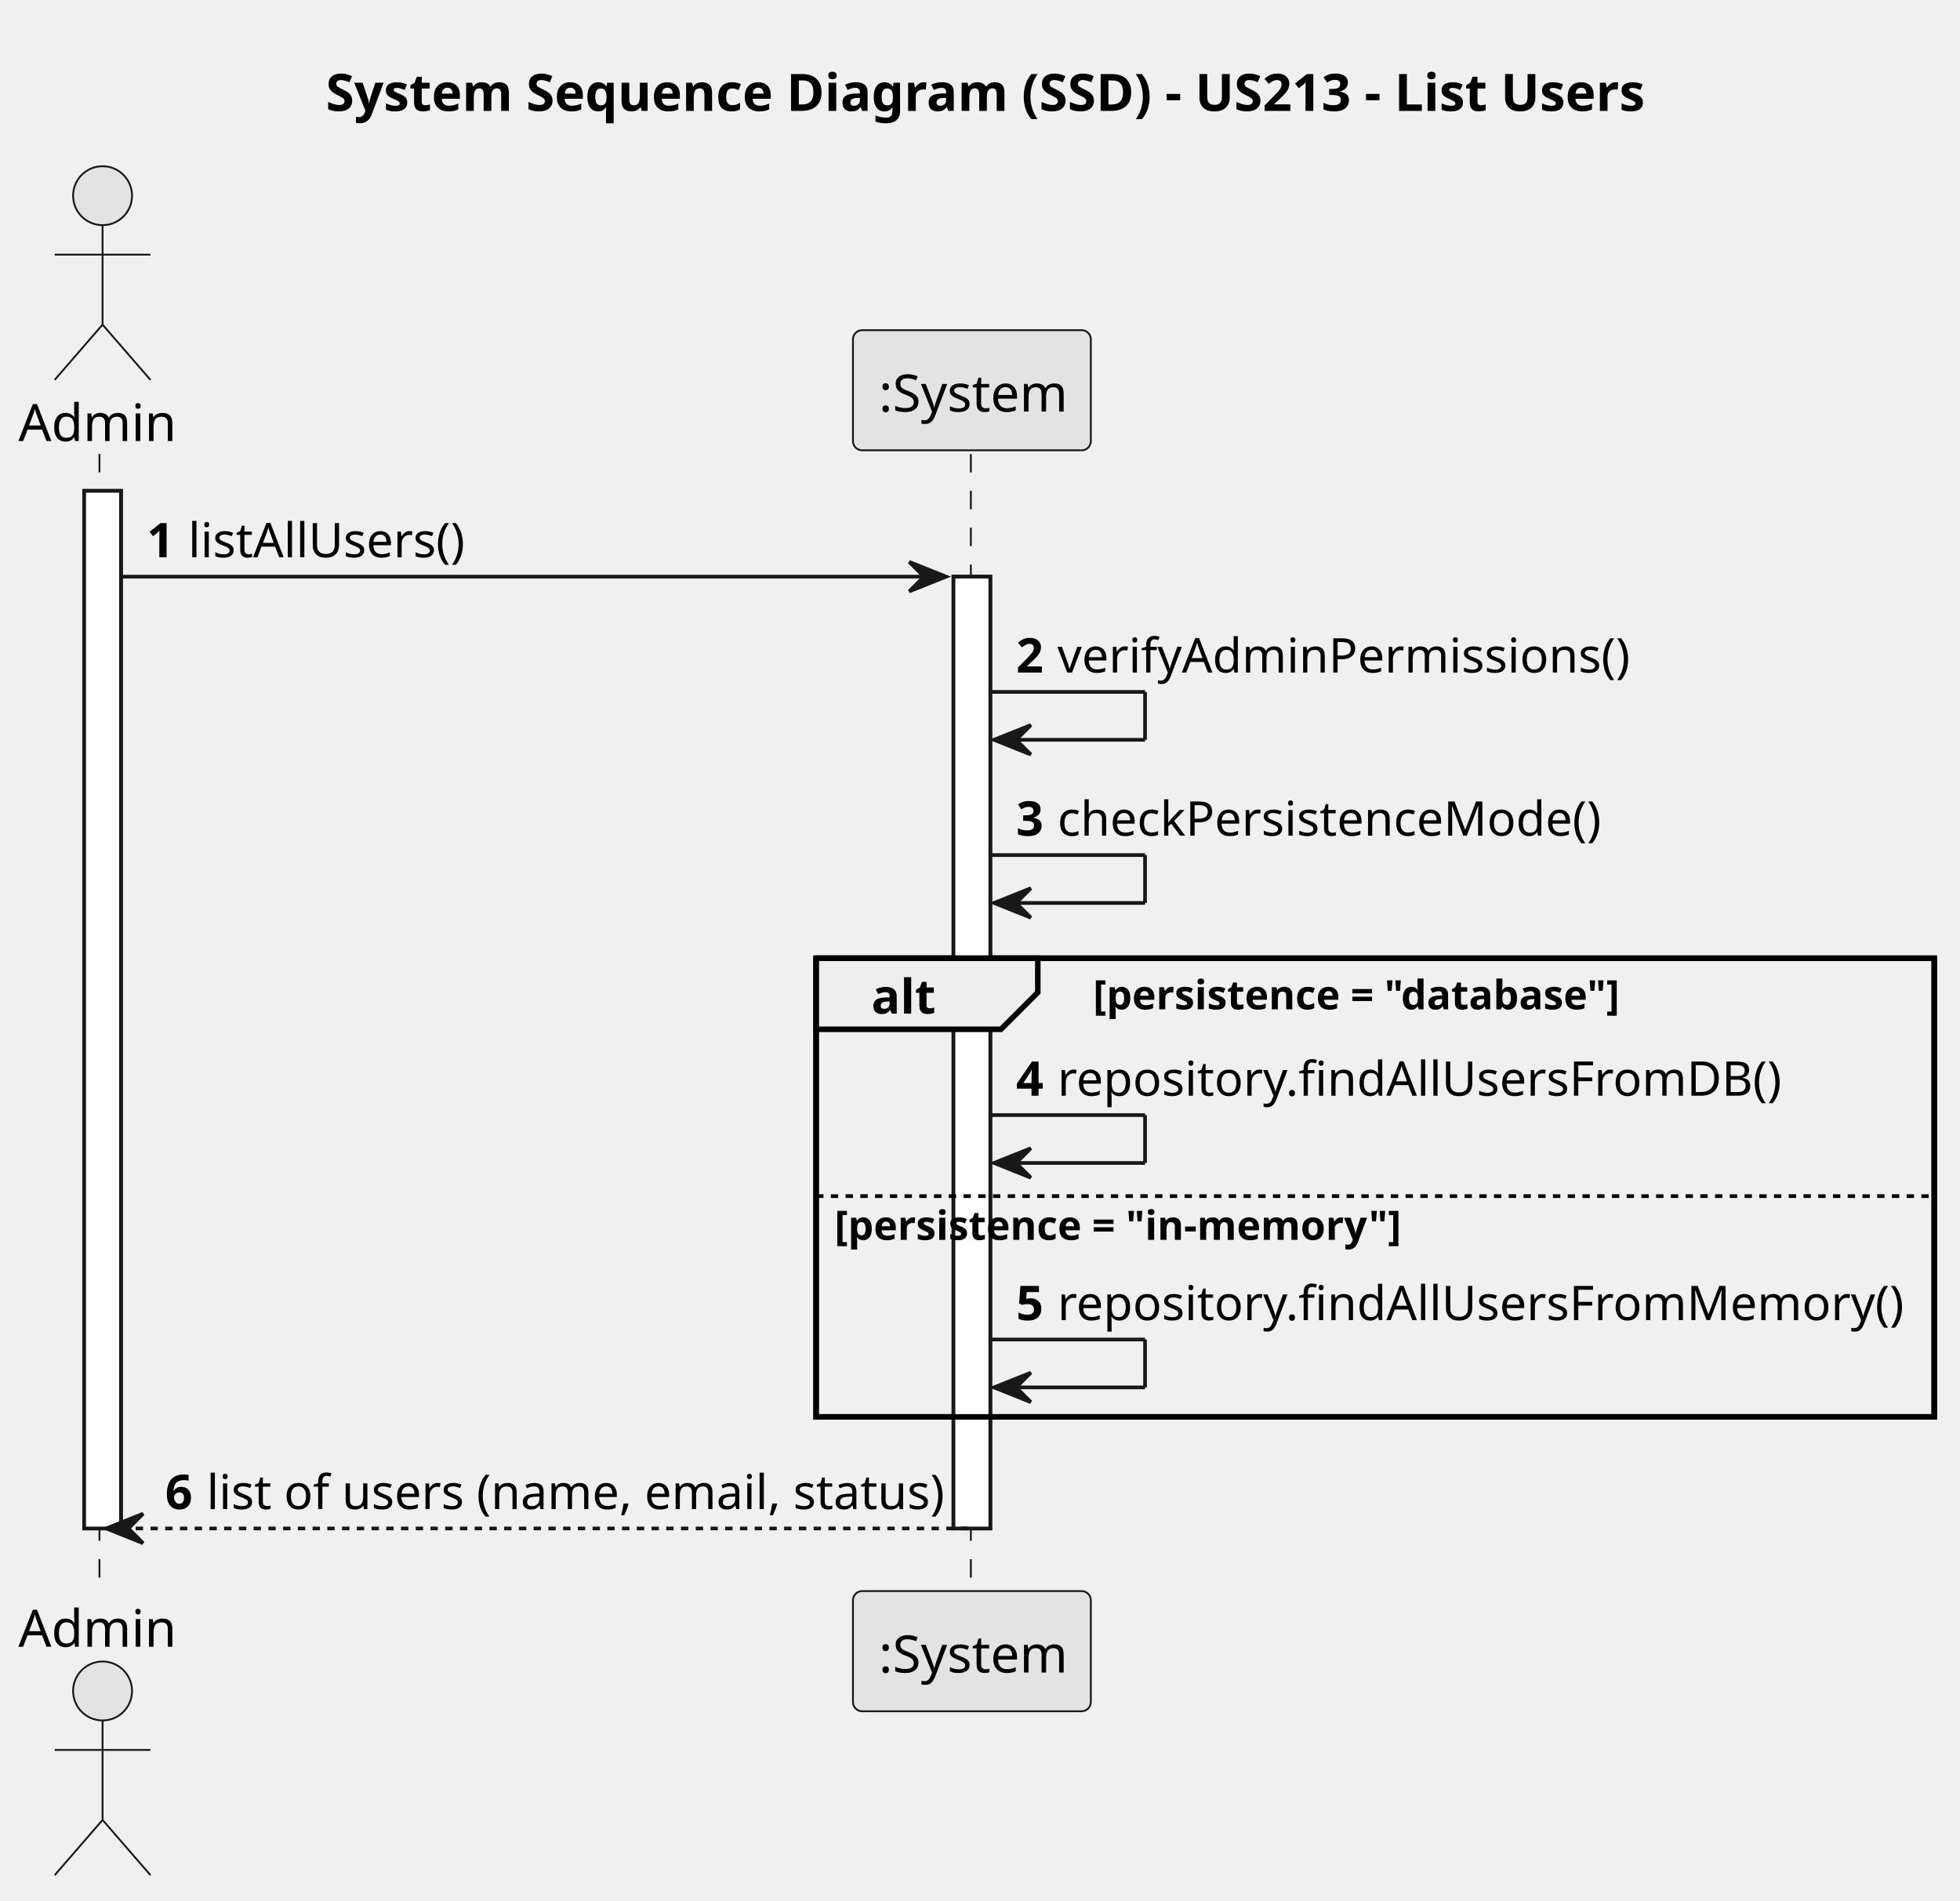
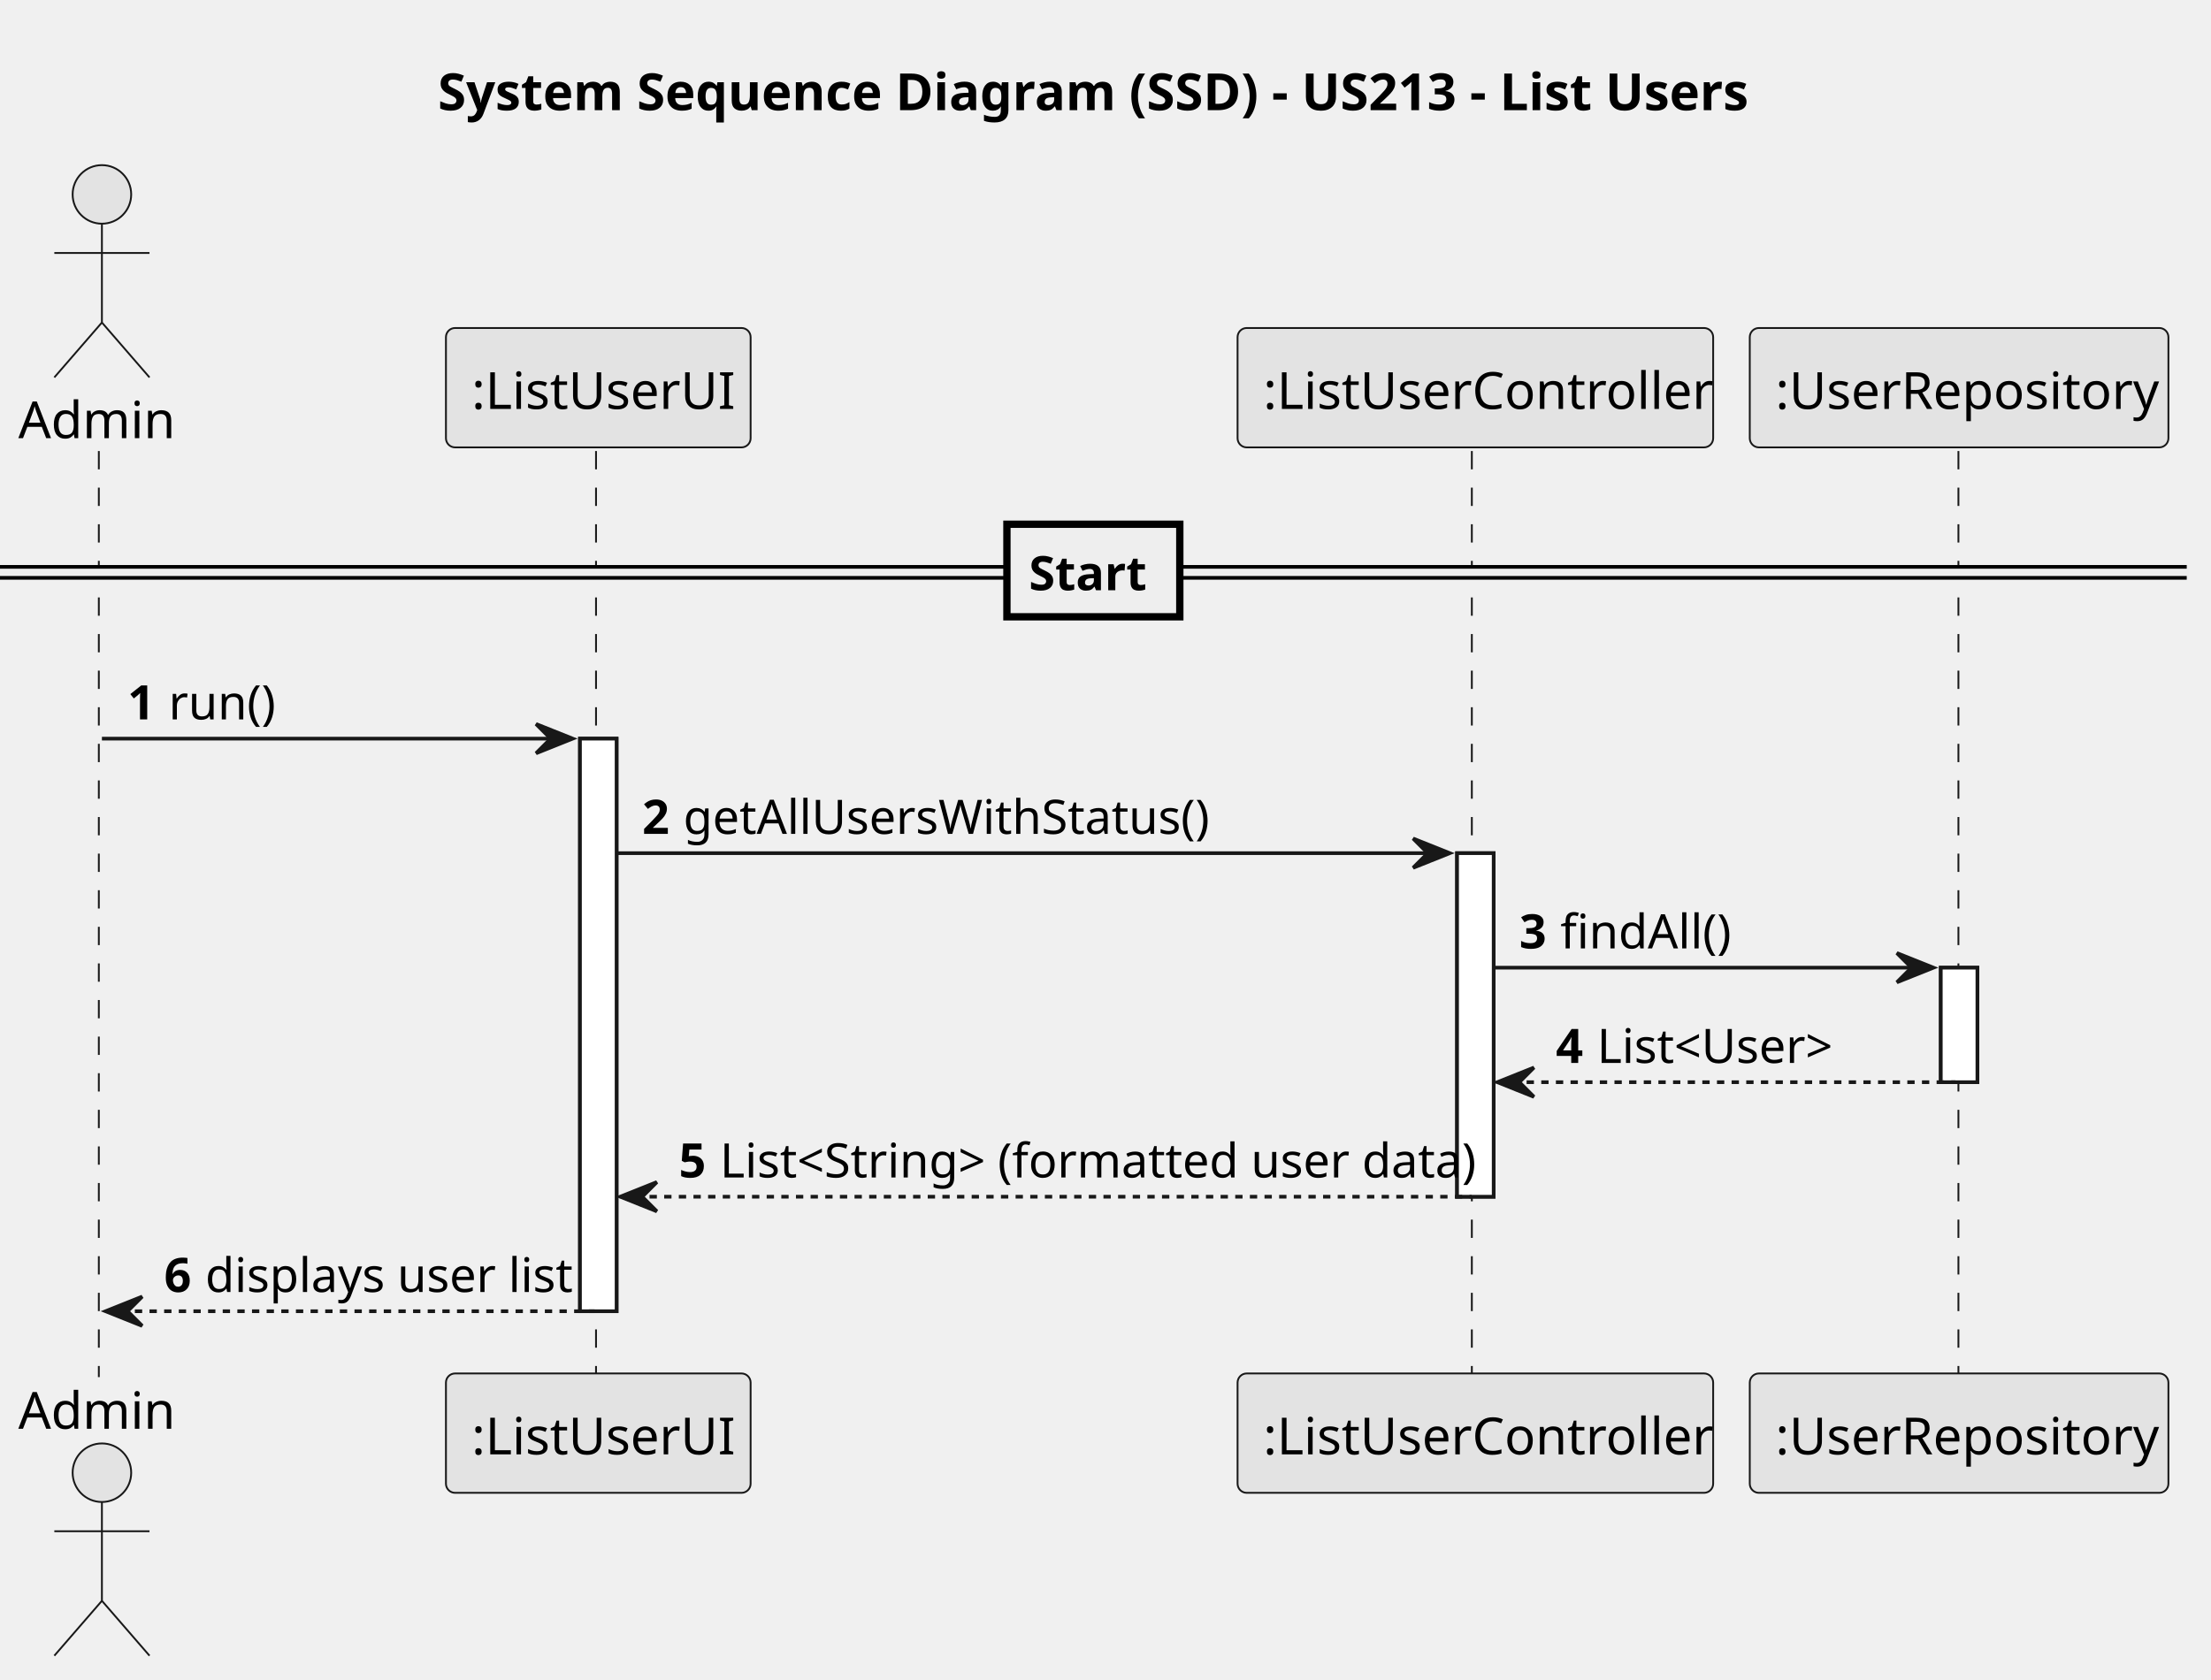
- <svg xmlns="http://www.w3.org/2000/svg" contentStyleType="text/css" height="516px" preserveAspectRatio="none" style="width:532px;height:516px;background:#FFFFFF;" version="1.1" viewBox="0 0 532 516" width="532px" zoomAndPan="magnify">
+ <svg xmlns="http://www.w3.org/2000/svg" contentStyleType="text/css" height="459px" preserveAspectRatio="none" style="width:604px;height:459px;background:#FFFFFF;" version="1.1" viewBox="0 0 604 459" width="604px" zoomAndPan="magnify">
  <defs />
  <g>
-     <text fill="#000000" font-family="sans-serif" font-size="14" font-weight="bold" lengthAdjust="spacing" textLength="357.13" x="88.439" y="30.107">System Sequence Diagram (SSD) - US213 - List Users</text>
-     <rect fill="#FFFFFF" height="281.668" style="stroke:#181818;stroke-width:1.0;" width="10" x="22.841" y="133.242" />
-     <rect fill="#FFFFFF" height="258.377" style="stroke:#181818;stroke-width:1.0;" width="10" x="258.799" y="156.533" />
-     <rect fill="none" height="124.504" style="stroke:#000000;stroke-width:1.5;" width="303.492" x="221.517" y="260.115" />
-     <line style="stroke:#181818;stroke-width:0.5;stroke-dasharray:5.0,5.0;" x1="27" x2="27" y1="123.242" y2="432.91" />
-     <line style="stroke:#181818;stroke-width:0.5;stroke-dasharray:5.0,5.0;" x1="263.517" x2="263.517" y1="123.242" y2="432.91" />
+     <text fill="#000000" font-family="sans-serif" font-size="14" font-weight="bold" lengthAdjust="spacing" textLength="357.13" x="119.619" y="30.107">System Sequence Diagram (SSD) - US213 - List Users</text>
+     <rect fill="#FFFFFF" height="156.455" style="stroke:#181818;stroke-width:1.0;" width="10" x="158.439" y="201.824" />
+     <rect fill="#FFFFFF" height="93.873" style="stroke:#181818;stroke-width:1.0;" width="10" x="398.04" y="233.115" />
+     <rect fill="#FFFFFF" height="31.291" style="stroke:#181818;stroke-width:1.0;" width="10" x="530.185" y="264.406" />
+     <line style="stroke:#181818;stroke-width:0.5;stroke-dasharray:5.0,5.0;" x1="27" x2="27" y1="123.242" y2="376.279" />
+     <line style="stroke:#181818;stroke-width:0.5;stroke-dasharray:5.0,5.0;" x1="162.821" x2="162.821" y1="123.242" y2="376.279" />
+     <line style="stroke:#181818;stroke-width:0.5;stroke-dasharray:5.0,5.0;" x1="402.078" x2="402.078" y1="123.242" y2="376.279" />
+     <line style="stroke:#181818;stroke-width:0.5;stroke-dasharray:5.0,5.0;" x1="535.002" x2="535.002" y1="123.242" y2="376.279" />
    <text fill="#000000" font-family="sans-serif" font-size="14" lengthAdjust="spacing" textLength="39.683" x="5" y="119.728">Admin</text>
    <ellipse cx="27.841" cy="53.121" fill="#E3E3E3" rx="8" ry="8" style="stroke:#181818;stroke-width:0.5;" />
    <path d="M27.841,61.121 L27.841,88.121 M14.841,69.121 L40.841,69.121 M27.841,88.121 L14.841,103.121 M27.841,88.121 L40.841,103.121 " fill="none" style="stroke:#181818;stroke-width:0.5;" />
-     <text fill="#000000" font-family="sans-serif" font-size="14" lengthAdjust="spacing" textLength="39.683" x="5" y="447.018">Admin</text>
-     <ellipse cx="27.841" cy="459.031" fill="#E3E3E3" rx="8" ry="8" style="stroke:#181818;stroke-width:0.5;" />
-     <path d="M27.841,467.031 L27.841,494.031 M14.841,475.031 L40.841,475.031 M27.841,494.031 L14.841,509.031 M27.841,494.031 L40.841,509.031 " fill="none" style="stroke:#181818;stroke-width:0.5;" />
-     <rect fill="#E3E3E3" height="32.621" rx="2.5" ry="2.5" style="stroke:#181818;stroke-width:0.5;" width="64.565" x="231.517" y="89.621" />
-     <text fill="#000000" font-family="sans-serif" font-size="14" lengthAdjust="spacing" textLength="50.565" x="238.517" y="111.728">:System</text>
-     <rect fill="#E3E3E3" height="32.621" rx="2.5" ry="2.5" style="stroke:#181818;stroke-width:0.5;" width="64.565" x="231.517" y="431.91" />
-     <text fill="#000000" font-family="sans-serif" font-size="14" lengthAdjust="spacing" textLength="50.565" x="238.517" y="454.018">:System</text>
-     <rect fill="#FFFFFF" height="281.668" style="stroke:#181818;stroke-width:1.0;" width="10" x="22.841" y="133.242" />
-     <rect fill="#FFFFFF" height="258.377" style="stroke:#181818;stroke-width:1.0;" width="10" x="258.799" y="156.533" />
-     <polygon fill="#181818" points="246.799,152.533,256.799,156.533,246.799,160.533,250.799,156.533" style="stroke:#181818;stroke-width:1.0;" />
-     <line style="stroke:#181818;stroke-width:1.0;" x1="32.841" x2="252.799" y1="156.533" y2="156.533" />
-     <text fill="#000000" font-family="sans-serif" font-size="13" font-weight="bold" lengthAdjust="spacing" textLength="7.23" x="39.841" y="151.27">1</text>
-     <text fill="#000000" font-family="sans-serif" font-size="13" lengthAdjust="spacing" textLength="72.941" x="51.071" y="151.27">listAllUsers()</text>
-     <line style="stroke:#181818;stroke-width:1.0;" x1="268.799" x2="310.799" y1="187.824" y2="187.824" />
-     <line style="stroke:#181818;stroke-width:1.0;" x1="310.799" x2="310.799" y1="187.824" y2="200.824" />
-     <line style="stroke:#181818;stroke-width:1.0;" x1="269.799" x2="310.799" y1="200.824" y2="200.824" />
-     <polygon fill="#181818" points="279.799,196.824,269.799,200.824,279.799,204.824,275.799,200.824" style="stroke:#181818;stroke-width:1.0;" />
-     <text fill="#000000" font-family="sans-serif" font-size="13" font-weight="bold" lengthAdjust="spacing" textLength="7.23" x="275.799" y="182.561">2</text>
-     <text fill="#000000" font-family="sans-serif" font-size="13" lengthAdjust="spacing" textLength="147.361" x="287.029" y="182.561">verifyAdminPermissions()</text>
-     <line style="stroke:#181818;stroke-width:1.0;" x1="268.799" x2="310.799" y1="232.115" y2="232.115" />
-     <line style="stroke:#181818;stroke-width:1.0;" x1="310.799" x2="310.799" y1="232.115" y2="245.115" />
-     <line style="stroke:#181818;stroke-width:1.0;" x1="269.799" x2="310.799" y1="245.115" y2="245.115" />
-     <polygon fill="#181818" points="279.799,241.115,269.799,245.115,279.799,249.115,275.799,245.115" style="stroke:#181818;stroke-width:1.0;" />
-     <text fill="#000000" font-family="sans-serif" font-size="13" font-weight="bold" lengthAdjust="spacing" textLength="7.23" x="275.799" y="226.852">3</text>
-     <text fill="#000000" font-family="sans-serif" font-size="13" lengthAdjust="spacing" textLength="143.057" x="287.029" y="226.852">checkPersistenceMode()</text>
-     <path d="M221.517,260.115 L281.688,260.115 L281.688,269.406 L271.688,279.406 L221.517,279.406 L221.517,260.115 " fill="#EEEEEE" style="stroke:#000000;stroke-width:1.5;" />
-     <rect fill="none" height="124.504" style="stroke:#000000;stroke-width:1.5;" width="303.492" x="221.517" y="260.115" />
-     <text fill="#000000" font-family="sans-serif" font-size="13" font-weight="bold" lengthAdjust="spacing" textLength="15.171" x="236.517" y="275.144">alt</text>
-     <text fill="#000000" font-family="sans-serif" font-size="11" font-weight="bold" lengthAdjust="spacing" textLength="139.127" x="296.688" y="273.985">[persistence = "database"]</text>
-     <line style="stroke:#181818;stroke-width:1.0;" x1="268.799" x2="310.799" y1="302.697" y2="302.697" />
-     <line style="stroke:#181818;stroke-width:1.0;" x1="310.799" x2="310.799" y1="302.697" y2="315.697" />
-     <line style="stroke:#181818;stroke-width:1.0;" x1="269.799" x2="310.799" y1="315.697" y2="315.697" />
-     <polygon fill="#181818" points="279.799,311.697,269.799,315.697,279.799,319.697,275.799,315.697" style="stroke:#181818;stroke-width:1.0;" />
-     <text fill="#000000" font-family="sans-serif" font-size="13" font-weight="bold" lengthAdjust="spacing" textLength="7.23" x="275.799" y="297.435">4</text>
-     <text fill="#000000" font-family="sans-serif" font-size="13" lengthAdjust="spacing" textLength="187.091" x="287.029" y="297.435">repository.findAllUsersFromDB()</text>
-     <line style="stroke:#000000;stroke-width:1.0;stroke-dasharray:2.0,2.0;" x1="221.517" x2="525.008" y1="324.697" y2="324.697" />
-     <text fill="#000000" font-family="sans-serif" font-size="11" font-weight="bold" lengthAdjust="spacing" textLength="147.673" x="226.517" y="336.567">[persistence = "in-memory"]</text>
-     <line style="stroke:#181818;stroke-width:1.0;" x1="268.799" x2="310.799" y1="363.619" y2="363.619" />
-     <line style="stroke:#181818;stroke-width:1.0;" x1="310.799" x2="310.799" y1="363.619" y2="376.619" />
-     <line style="stroke:#181818;stroke-width:1.0;" x1="269.799" x2="310.799" y1="376.619" y2="376.619" />
-     <polygon fill="#181818" points="279.799,372.619,269.799,376.619,279.799,380.619,275.799,376.619" style="stroke:#181818;stroke-width:1.0;" />
-     <text fill="#000000" font-family="sans-serif" font-size="13" font-weight="bold" lengthAdjust="spacing" textLength="7.23" x="275.799" y="358.356">5</text>
-     <text fill="#000000" font-family="sans-serif" font-size="13" lengthAdjust="spacing" textLength="215.979" x="287.029" y="358.356">repository.findAllUsersFromMemory()</text>
-     <polygon fill="#181818" points="38.841,410.91,28.841,414.91,38.841,418.91,34.841,414.91" style="stroke:#181818;stroke-width:1.0;" />
-     <line style="stroke:#181818;stroke-width:1.0;stroke-dasharray:2.0,2.0;" x1="32.841" x2="262.799" y1="414.91" y2="414.91" />
-     <text fill="#000000" font-family="sans-serif" font-size="13" font-weight="bold" lengthAdjust="spacing" textLength="7.23" x="44.841" y="409.647">6</text>
-     <text fill="#000000" font-family="sans-serif" font-size="13" lengthAdjust="spacing" textLength="190.728" x="56.071" y="409.647">list of users (name, email, status)</text>
+     <text fill="#000000" font-family="sans-serif" font-size="14" lengthAdjust="spacing" textLength="39.683" x="5" y="390.387">Admin</text>
+     <ellipse cx="27.841" cy="402.4" fill="#E3E3E3" rx="8" ry="8" style="stroke:#181818;stroke-width:0.5;" />
+     <path d="M27.841,410.4 L27.841,437.4 M14.841,418.4 L40.841,418.4 M27.841,437.4 L14.841,452.4 M27.841,437.4 L40.841,452.4 " fill="none" style="stroke:#181818;stroke-width:0.5;" />
+     <rect fill="#E3E3E3" height="32.621" rx="2.5" ry="2.5" style="stroke:#181818;stroke-width:0.5;" width="83.234" x="121.821" y="89.621" />
+     <text fill="#000000" font-family="sans-serif" font-size="14" lengthAdjust="spacing" textLength="69.234" x="128.821" y="111.728">:ListUserUI</text>
+     <rect fill="#E3E3E3" height="32.621" rx="2.5" ry="2.5" style="stroke:#181818;stroke-width:0.5;" width="83.234" x="121.821" y="375.279" />
+     <text fill="#000000" font-family="sans-serif" font-size="14" lengthAdjust="spacing" textLength="69.234" x="128.821" y="397.387">:ListUserUI</text>
+     <rect fill="#E3E3E3" height="32.621" rx="2.5" ry="2.5" style="stroke:#181818;stroke-width:0.5;" width="129.924" x="338.078" y="89.621" />
+     <text fill="#000000" font-family="sans-serif" font-size="14" lengthAdjust="spacing" textLength="115.924" x="345.078" y="111.728">:ListUserController</text>
+     <rect fill="#E3E3E3" height="32.621" rx="2.5" ry="2.5" style="stroke:#181818;stroke-width:0.5;" width="129.924" x="338.078" y="375.279" />
+     <text fill="#000000" font-family="sans-serif" font-size="14" lengthAdjust="spacing" textLength="115.924" x="345.078" y="397.387">:ListUserController</text>
+     <rect fill="#E3E3E3" height="32.621" rx="2.5" ry="2.5" style="stroke:#181818;stroke-width:0.5;" width="114.365" x="478.002" y="89.621" />
+     <text fill="#000000" font-family="sans-serif" font-size="14" lengthAdjust="spacing" textLength="100.365" x="485.002" y="111.728">:UserRepository</text>
+     <rect fill="#E3E3E3" height="32.621" rx="2.5" ry="2.5" style="stroke:#181818;stroke-width:0.5;" width="114.365" x="478.002" y="375.279" />
+     <text fill="#000000" font-family="sans-serif" font-size="14" lengthAdjust="spacing" textLength="100.365" x="485.002" y="397.387">:UserRepository</text>
+     <rect fill="#FFFFFF" height="156.455" style="stroke:#181818;stroke-width:1.0;" width="10" x="158.439" y="201.824" />
+     <rect fill="#FFFFFF" height="93.873" style="stroke:#181818;stroke-width:1.0;" width="10" x="398.04" y="233.115" />
+     <rect fill="#FFFFFF" height="31.291" style="stroke:#181818;stroke-width:1.0;" width="10" x="530.185" y="264.406" />
+     <rect fill="#EEEEEE" height="3" style="stroke:#EEEEEE;stroke-width:1.0;" width="597.367" x="0" y="154.888" />
+     <line style="stroke:#000000;stroke-width:1.0;" x1="0" x2="597.367" y1="154.888" y2="154.888" />
+     <line style="stroke:#000000;stroke-width:1.0;" x1="0" x2="597.367" y1="157.888" y2="157.888" />
+     <rect fill="#EEEEEE" height="25.291" style="stroke:#000000;stroke-width:2.0;" width="47.23" x="275.069" y="143.242" />
+     <text fill="#000000" font-family="sans-serif" font-size="13" font-weight="bold" lengthAdjust="spacing" textLength="29.618" x="281.069" y="161.27">Start</text>
+     <polygon fill="#181818" points="146.439,197.824,156.439,201.824,146.439,205.824,150.439,201.824" style="stroke:#181818;stroke-width:1.0;" />
+     <line style="stroke:#181818;stroke-width:1.0;" x1="27.841" x2="152.439" y1="201.824" y2="201.824" />
+     <text fill="#000000" font-family="sans-serif" font-size="13" font-weight="bold" lengthAdjust="spacing" textLength="7.23" x="34.841" y="196.561">1</text>
+     <text fill="#000000" font-family="sans-serif" font-size="13" lengthAdjust="spacing" textLength="27.447" x="46.071" y="196.561">run()</text>
+     <polygon fill="#181818" points="386.04,229.115,396.04,233.115,386.04,237.115,390.04,233.115" style="stroke:#181818;stroke-width:1.0;" />
+     <line style="stroke:#181818;stroke-width:1.0;" x1="168.439" x2="392.04" y1="233.115" y2="233.115" />
+     <text fill="#000000" font-family="sans-serif" font-size="13" font-weight="bold" lengthAdjust="spacing" textLength="7.23" x="175.439" y="227.852">2</text>
+     <text fill="#000000" font-family="sans-serif" font-size="13" lengthAdjust="spacing" textLength="137.979" x="186.668" y="227.852">getAllUsersWithStatus()</text>
+     <polygon fill="#181818" points="518.185,260.406,528.185,264.406,518.185,268.406,522.185,264.406" style="stroke:#181818;stroke-width:1.0;" />
+     <line style="stroke:#181818;stroke-width:1.0;" x1="408.04" x2="524.185" y1="264.406" y2="264.406" />
+     <text fill="#000000" font-family="sans-serif" font-size="13" font-weight="bold" lengthAdjust="spacing" textLength="7.23" x="415.04" y="259.144">3</text>
+     <text fill="#000000" font-family="sans-serif" font-size="13" lengthAdjust="spacing" textLength="44.065" x="426.27" y="259.144">findAll()</text>
+     <polygon fill="#181818" points="419.04,291.697,409.04,295.697,419.04,299.697,415.04,295.697" style="stroke:#181818;stroke-width:1.0;" />
+     <line style="stroke:#181818;stroke-width:1.0;stroke-dasharray:2.0,2.0;" x1="413.04" x2="534.185" y1="295.697" y2="295.697" />
+     <text fill="#000000" font-family="sans-serif" font-size="13" font-weight="bold" lengthAdjust="spacing" textLength="7.23" x="425.04" y="290.435">4</text>
+     <text fill="#000000" font-family="sans-serif" font-size="13" lengthAdjust="spacing" textLength="62.861" x="436.27" y="290.435">List&lt;User&gt;</text>
+     <polygon fill="#181818" points="179.439,322.988,169.439,326.988,179.439,330.988,175.439,326.988" style="stroke:#181818;stroke-width:1.0;" />
+     <line style="stroke:#181818;stroke-width:1.0;stroke-dasharray:2.0,2.0;" x1="173.439" x2="402.04" y1="326.988" y2="326.988" />
+     <text fill="#000000" font-family="sans-serif" font-size="13" font-weight="bold" lengthAdjust="spacing" textLength="7.23" x="185.439" y="321.726">5</text>
+     <text fill="#000000" font-family="sans-serif" font-size="13" lengthAdjust="spacing" textLength="194.372" x="196.668" y="321.726">List&lt;String&gt; (formatted user data)</text>
+     <polygon fill="#181818" points="38.841,354.279,28.841,358.279,38.841,362.279,34.841,358.279" style="stroke:#181818;stroke-width:1.0;" />
+     <line style="stroke:#181818;stroke-width:1.0;stroke-dasharray:2.0,2.0;" x1="32.841" x2="162.439" y1="358.279" y2="358.279" />
+     <text fill="#000000" font-family="sans-serif" font-size="13" font-weight="bold" lengthAdjust="spacing" textLength="7.23" x="44.841" y="353.017">6</text>
+     <text fill="#000000" font-family="sans-serif" font-size="13" lengthAdjust="spacing" textLength="95.367" x="56.071" y="353.017">displays user list</text>
  </g>
</svg>
